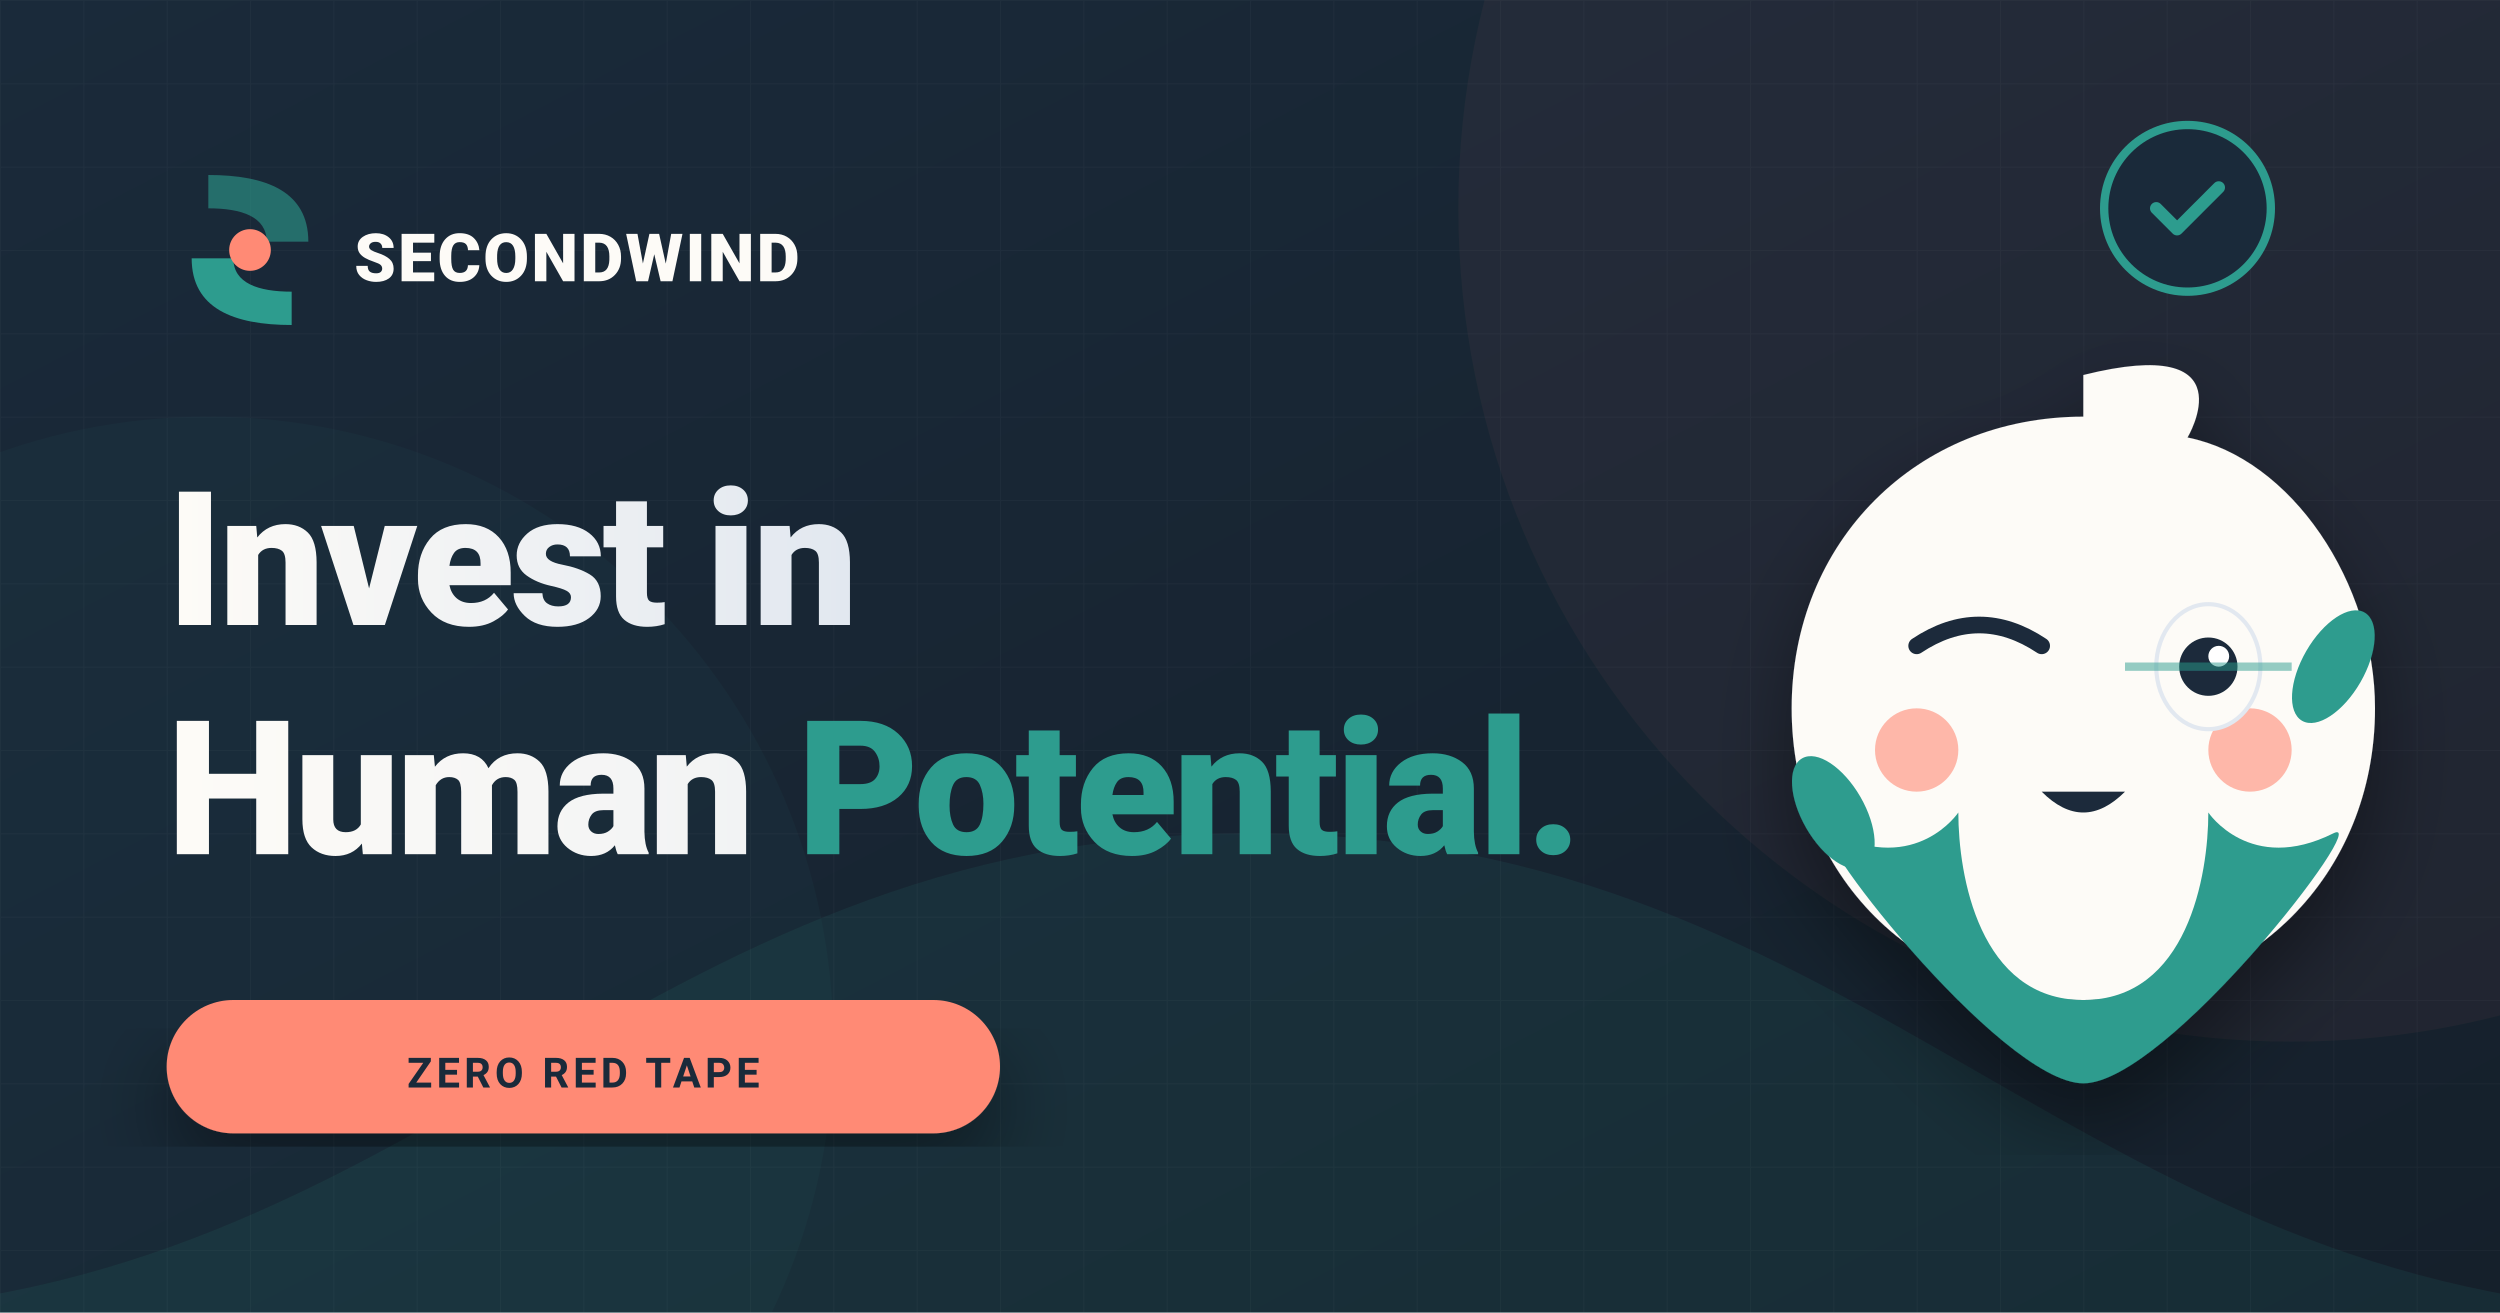
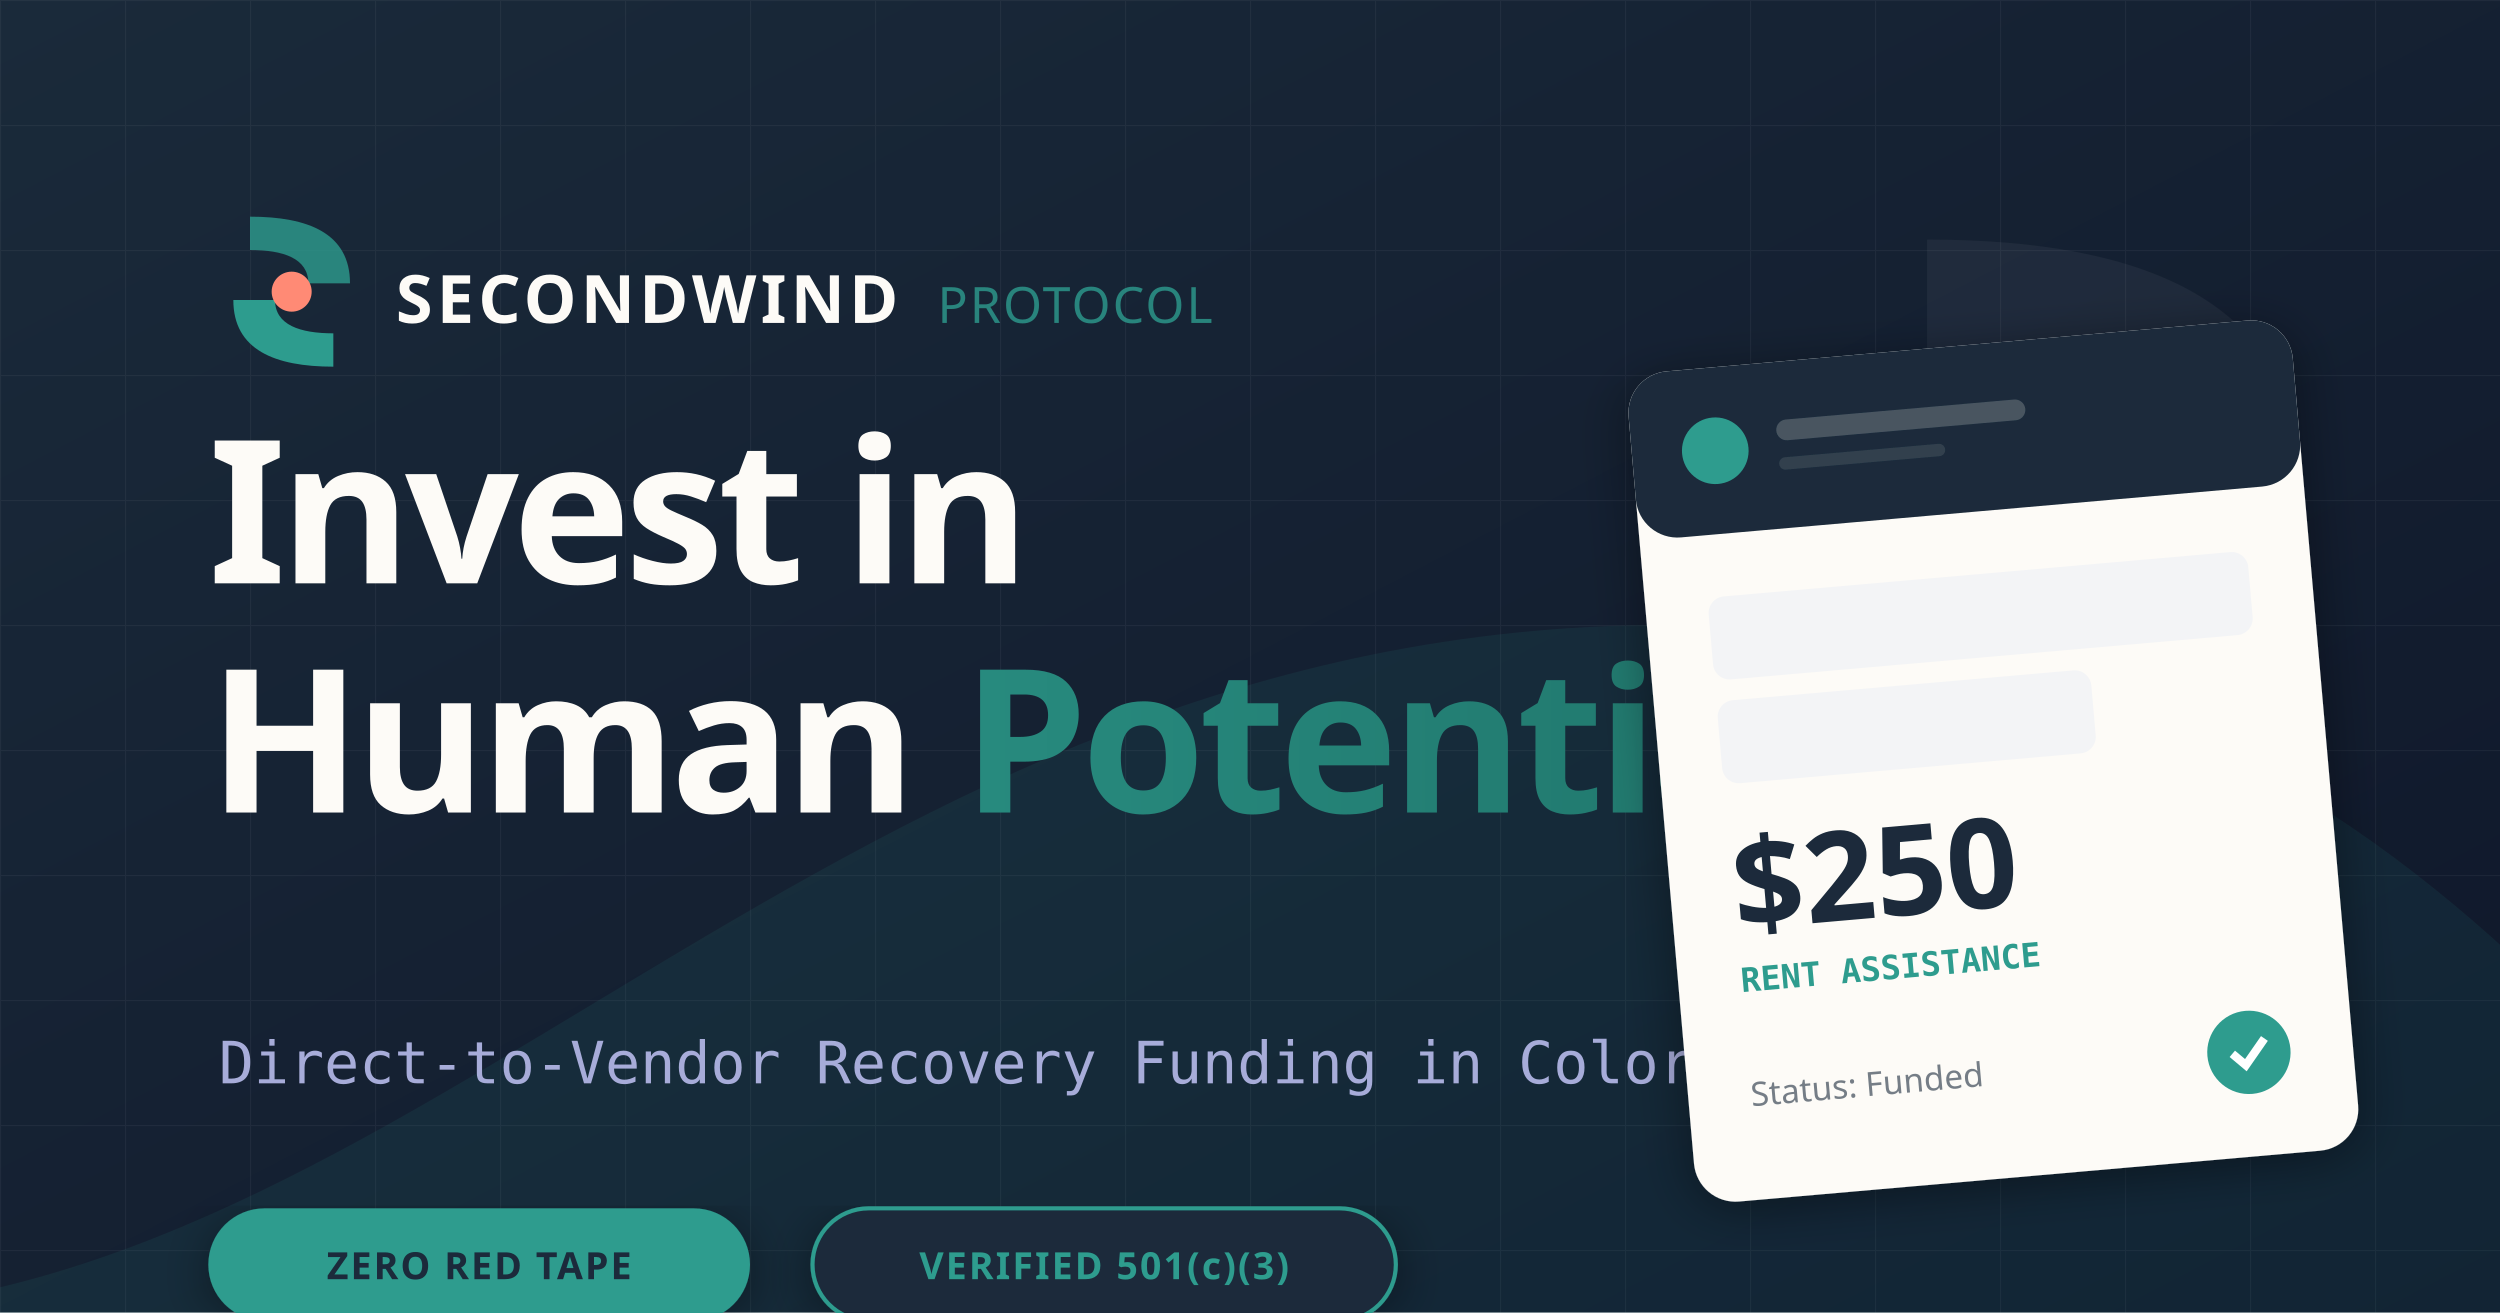
<svg xmlns="http://www.w3.org/2000/svg" width="1200" height="630" viewBox="0 0 1200 630">
  <defs>
-     <linearGradient id="bg" x1="0" y1="0" x2="1" y2="1">
+     <linearGradient id="bgGrad" x1="0" y1="0" x2="1" y2="1">
      <stop offset="0" stop-color="#1A2A3A" />
-       <stop offset="1" stop-color="#15202B" />
+       <stop offset="1" stop-color="#0F172A" />
    </linearGradient>
-     <linearGradient id="textGrad" x1="0" y1="0" x2="1" y2="0">
-       <stop offset="0" stop-color="#FDFBF7" />
-       <stop offset="1" stop-color="#E2E8F0" />
+     <linearGradient id="tealGrad" x1="0" y1="0" x2="1" y2="0">
+       <stop offset="0" stop-color="#2D9C8E" />
+       <stop offset="1" stop-color="#20756B" />
    </linearGradient>
+     <linearGradient id="coralGrad" x1="0" y1="0" x2="1" y2="1">
+       <stop offset="0" stop-color="#FF8A75" />
+       <stop offset="1" stop-color="#E06C57" />
+     </linearGradient>
+     <pattern id="grid" width="60" height="60" patternUnits="userSpaceOnUse">
+       <path d="M 60 0 L 0 0 0 60" fill="none" stroke="white" stroke-opacity="0.05" stroke-width="1" />
+     </pattern>
    <filter id="shadow">
-       <feDropShadow dx="0" dy="20" stdDeviation="20" flood-opacity="0.4" flood-color="#000" />
+       <feDropShadow dx="0" dy="4" stdDeviation="12" flood-color="#000" flood-opacity="0.4" />
    </filter>
-     <style>
-       /* Fallback font stack that mimics the app's style */
-       text { font-family: system-ui, -apple-system, BlinkMacSystemFont, 'Segoe UI', Roboto, sans-serif; }
-     </style>
  </defs>
-   <rect width="1200" height="630" fill="url(#bg)" />
-   <path d="M-100 630 C 200 630 300 400 600 400 C 900 400 1000 630 1300 630 L 1300 700 L -100 700 Z" fill="#2D9C8E" opacity="0.1" />
-   <circle cx="1100" cy="100" r="400" fill="#FF8A75" opacity="0.05" />
-   <circle cx="100" cy="500" r="300" fill="#2D9C8E" opacity="0.05" />
-   <pattern id="grid" width="40" height="40" patternUnits="userSpaceOnUse">
-     <path d="M 40 0 L 0 0 0 40" fill="none" stroke="white" stroke-opacity="0.03" stroke-width="1" />
-   </pattern>
+   <rect width="1200" height="630" fill="url(#bgGrad)" />
  <rect width="1200" height="630" fill="url(#grid)" />
-   <g transform="translate(80, 80)">
-     <path d="M15 55C15 85 40 95 75 95V75C55 75 40 70 40 55H15Z" fill="#2D9C8E" transform="scale(0.8) translate(0,0)" />
-     <path d="M85 45C85 15 60 5 25 5V25C45 25 60 30 60 45H85Z" fill="#2D9C8E" opacity="0.6" transform="scale(0.8) translate(0,0)" />
-     <circle cx="40" cy="40" r="10" fill="#FF8A75" />
-     <text x="90" y="55" font-size="32" font-weight="800" fill="#FDFBF7" letter-spacing="1">SECONDWIND</text>
+   <path d="M -100 630 C 200 630 400 300 800 300 C 1200 300 1300 630 1400 630 L 1400 700 L -100 700 Z" fill="#2D9C8E" opacity="0.1" />
+   <g transform="translate(850, 100) scale(3)" opacity="0.05">
+     <path d="M15 55C15 85 40 95 75 95V75C55 75 40 70 40 55H15Z" fill="#FDFBF7" />
+     <path d="M85 45C85 15 60 5 25 5V25C45 25 60 30 60 45H85Z" fill="#FDFBF7" />
  </g>
-   <g transform="translate(80, 300)">
-     <text x="0" y="0" font-size="90" font-weight="900" fill="url(#textGrad)" letter-spacing="-2" style="text-shadow: 0 4px 10px rgba(0,0,0,0.3)">
-       Invest in
+   <g transform="translate(100, 100)">
+     <g>
+       <g transform="scale(0.8)">
+         <path d="M15 55C15 85 40 95 75 95V75C55 75 40 70 40 55H15Z" fill="#2D9C8E" />
+         <path d="M85 45C85 15 60 5 25 5V25C45 25 60 30 60 45H85Z" fill="#2D9C8E" opacity="0.8" />
+         <circle cx="50" cy="50" r="12" fill="#FF8A75" />
+       </g>
+       <text x="90" y="55" font-family="sans-serif" font-weight="800" font-size="32" letter-spacing="2" fill="#FDFBF7">SECONDWIND</text>
+       <text x="350" y="55" font-family="sans-serif" font-weight="400" font-size="24" letter-spacing="1" fill="#2D9C8E" opacity="0.8">PROTOCOL</text>
+     </g>
+     <g transform="translate(0, 180)">
+       <text x="0" y="0" font-family="sans-serif" font-weight="800" font-size="96" fill="#FDFBF7" letter-spacing="-3" style="text-transform: capitalize;">
+         Invest in
+       </text>
+       <text x="0" y="110" font-family="sans-serif" font-weight="800" font-size="96" fill="#FDFBF7" letter-spacing="-3" style="text-transform: capitalize;">
+         Human <tspan fill="url(#tealGrad)">Potential.</tspan>
+       </text>
+     </g>
+     <text x="5" y="420" font-family="monospace" font-weight="500" font-size="28" fill="#A7ACD9" letter-spacing="0">
+       Direct-to-Vendor Recovery Funding in Colorado.
    </text>
-     <text x="0" y="110" font-size="90" font-weight="900" fill="url(#textGrad)" letter-spacing="-2" style="text-shadow: 0 4px 10px rgba(0,0,0,0.3)">
-       Human <tspan fill="#2D9C8E">Potential.</tspan>
-     </text>
+     <g transform="translate(0, 480)">
+       <g filter="url(#shadow)">
+         <rect width="260" height="54" rx="27" fill="#2D9C8E" />
+         <text x="130" y="34" text-anchor="middle" font-family="sans-serif" font-weight="bold" font-size="18" fill="#1A2A3A" letter-spacing="1">ZERO RED TAPE</text>
+       </g>
+       <g transform="translate(290, 0)" filter="url(#shadow)">
+         <rect width="280" height="54" rx="27" fill="#1A2A3A" stroke="#2D9C8E" stroke-width="2" />
+         <text x="140" y="34" text-anchor="middle" font-family="sans-serif" font-weight="bold" font-size="18" fill="#2D9C8E" letter-spacing="1">VERIFIED 501(c)(3)</text>
+       </g>
+     </g>
  </g>
-   <g transform="translate(80, 480)">
-     <rect width="400" height="64" rx="32" fill="#FF8A75" filter="url(#shadow)" />
-     <text x="200" y="42" font-size="20" font-weight="bold" fill="#1A2A3A" text-anchor="middle" letter-spacing="2">ZERO RED TAPE</text>
-   </g>
-   <g transform="translate(800, 140)" filter="url(#shadow)">
-     <path d="M200 60 C120 60 60 120 60 200 C60 280 120 340 200 340 C280 340 340 280 340 200 C340 140 300 80 250 70 C250 70 280 20 200 40 Z" fill="#FDFBF7" />
-     <path d="M200 340 C150 340 140 280 140 250 C140 250 120 280 80 260 C60 250 160 380 200 380 C240 380 340 250 320 260 C280 280 260 250 260 250 C260 280 250 340 200 340 Z" fill="#2D9C8E" />
-     <circle cx="120" cy="220" r="20" fill="#FF8A75" opacity="0.6" />
-     <circle cx="280" cy="220" r="20" fill="#FF8A75" opacity="0.6" />
-     <path d="M120 170 Q150 150 180 170" stroke="#1A2A3A" stroke-width="8" stroke-linecap="round" fill="none" />
-     <ellipse cx="260" cy="180" rx="25" ry="30" fill="#FDFBF7" stroke="#E2E8F0" stroke-width="2" />
-     <g transform="translate(260, 180)">
-       <circle cx="0" cy="0" r="14" fill="#1A2A3A" />
-       <circle cx="5" cy="-5" r="5" fill="white" />
+   <g transform="translate(780, 180) rotate(-5)" filter="url(#shadow)">
+     <rect width="320" height="400" rx="20" fill="#FDFBF7" />
+     <rect width="320" height="80" rx="20" fill="#1A2A3A" clip-path="inset(0 0 320 0)" />
+     <circle cx="40" cy="40" r="16" fill="#2D9C8E" />
+     <rect x="70" y="28" width="120" height="10" rx="5" fill="white" opacity="0.2" />
+     <rect x="70" y="46" width="80" height="6" rx="3" fill="white" opacity="0.1" />
+     <g transform="translate(30, 110)">
+       <rect width="260" height="40" rx="8" fill="#F3F4F6" />
+       <rect width="180" height="40" rx="8" y="50" fill="#F3F4F6" />
+       <text x="0" y="160" font-family="sans-serif" font-weight="bold" font-size="60" fill="#1A2A3A">$250</text>
+       <text x="0" y="190" font-family="monospace" font-size="16" fill="#2D9C8E" font-weight="bold">RENT ASSISTANCE</text>
+       <circle cx="240" cy="240" r="20" fill="#2D9C8E" />
+       <path d="M232 240 L238 246 L248 234" stroke="white" stroke-width="4" fill="none" />
+       <text x="0" y="245" font-family="sans-serif" font-size="16" fill="#1A2A3A" opacity="0.6">Status: Funded</text>
    </g>
-     <path d="M180 240 Q200 260 220 240 Z" fill="#1A2A3A" />
-     <ellipse cx="80" cy="250" rx="15" ry="30" fill="#2D9C8E" transform="rotate(-30 80 250)" />
-     <ellipse cx="320" cy="180" rx="15" ry="30" fill="#2D9C8E" transform="rotate(30 320 180)" />
-     <path d="M220 180 L300 180" stroke="#2D9C8E" stroke-width="4" stroke-opacity="0.5" />
-   </g>
-   <g transform="translate(1050, 100)">
-     <circle cx="0" cy="0" r="40" fill="#1A2A3A" stroke="#2D9C8E" stroke-width="4" />
-     <path d="M-15 0 L-5 10 L15 -10" stroke="#2D9C8E" stroke-width="6" stroke-linecap="round" stroke-linejoin="round" fill="none" />
  </g>
</svg>
